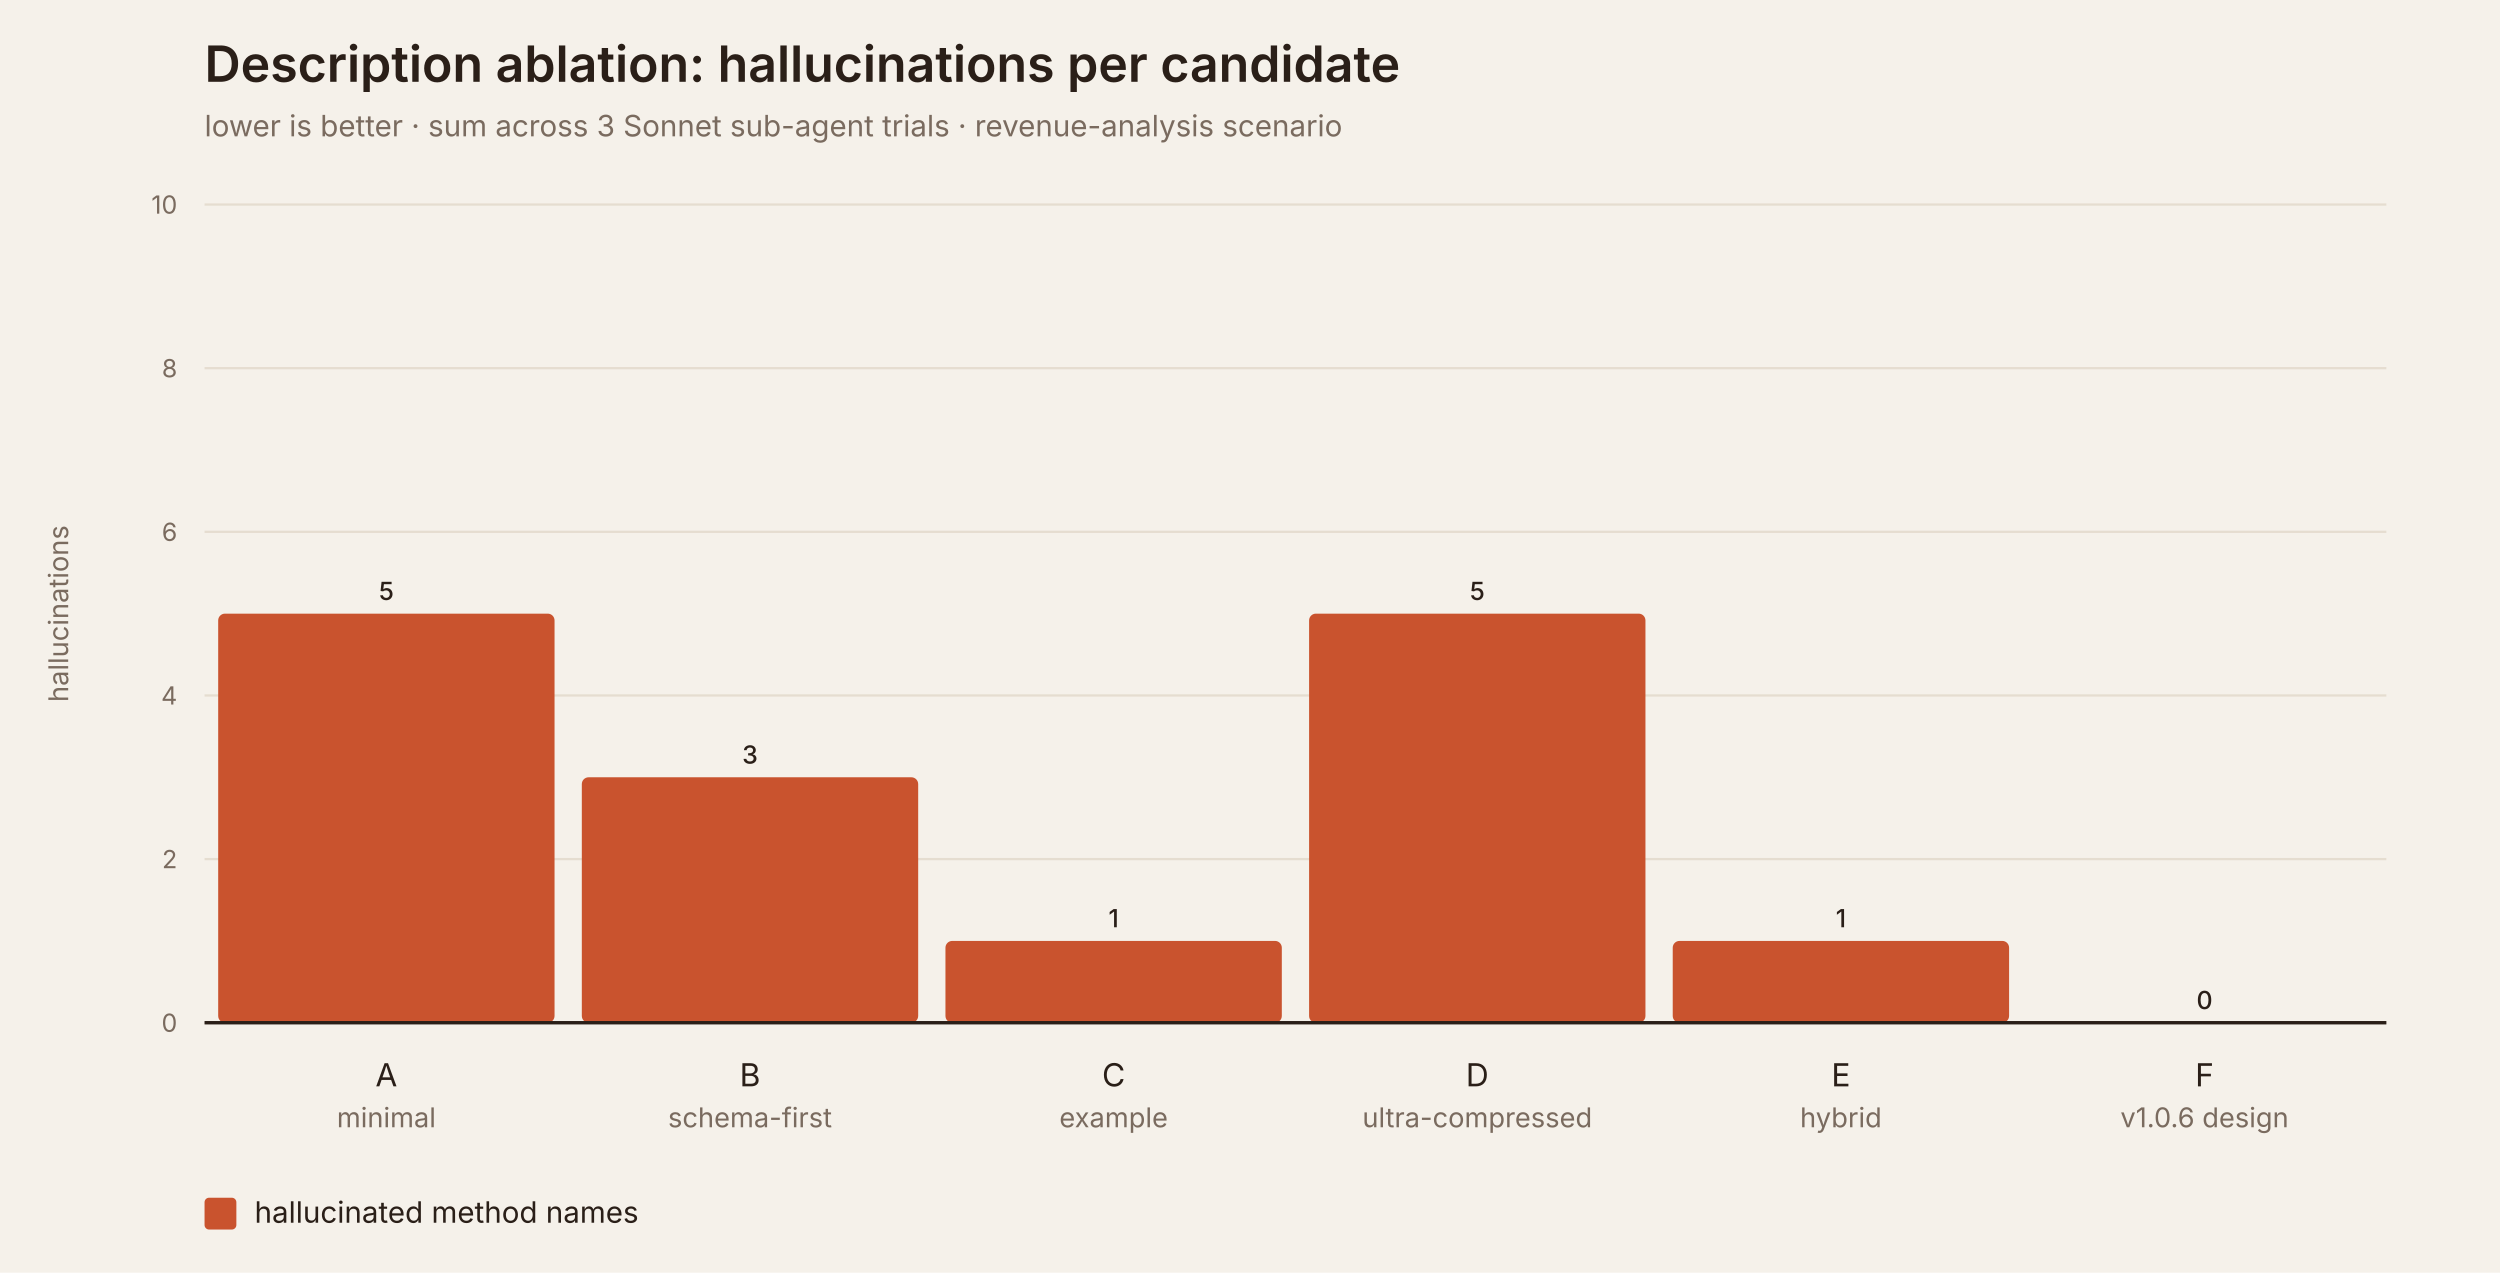
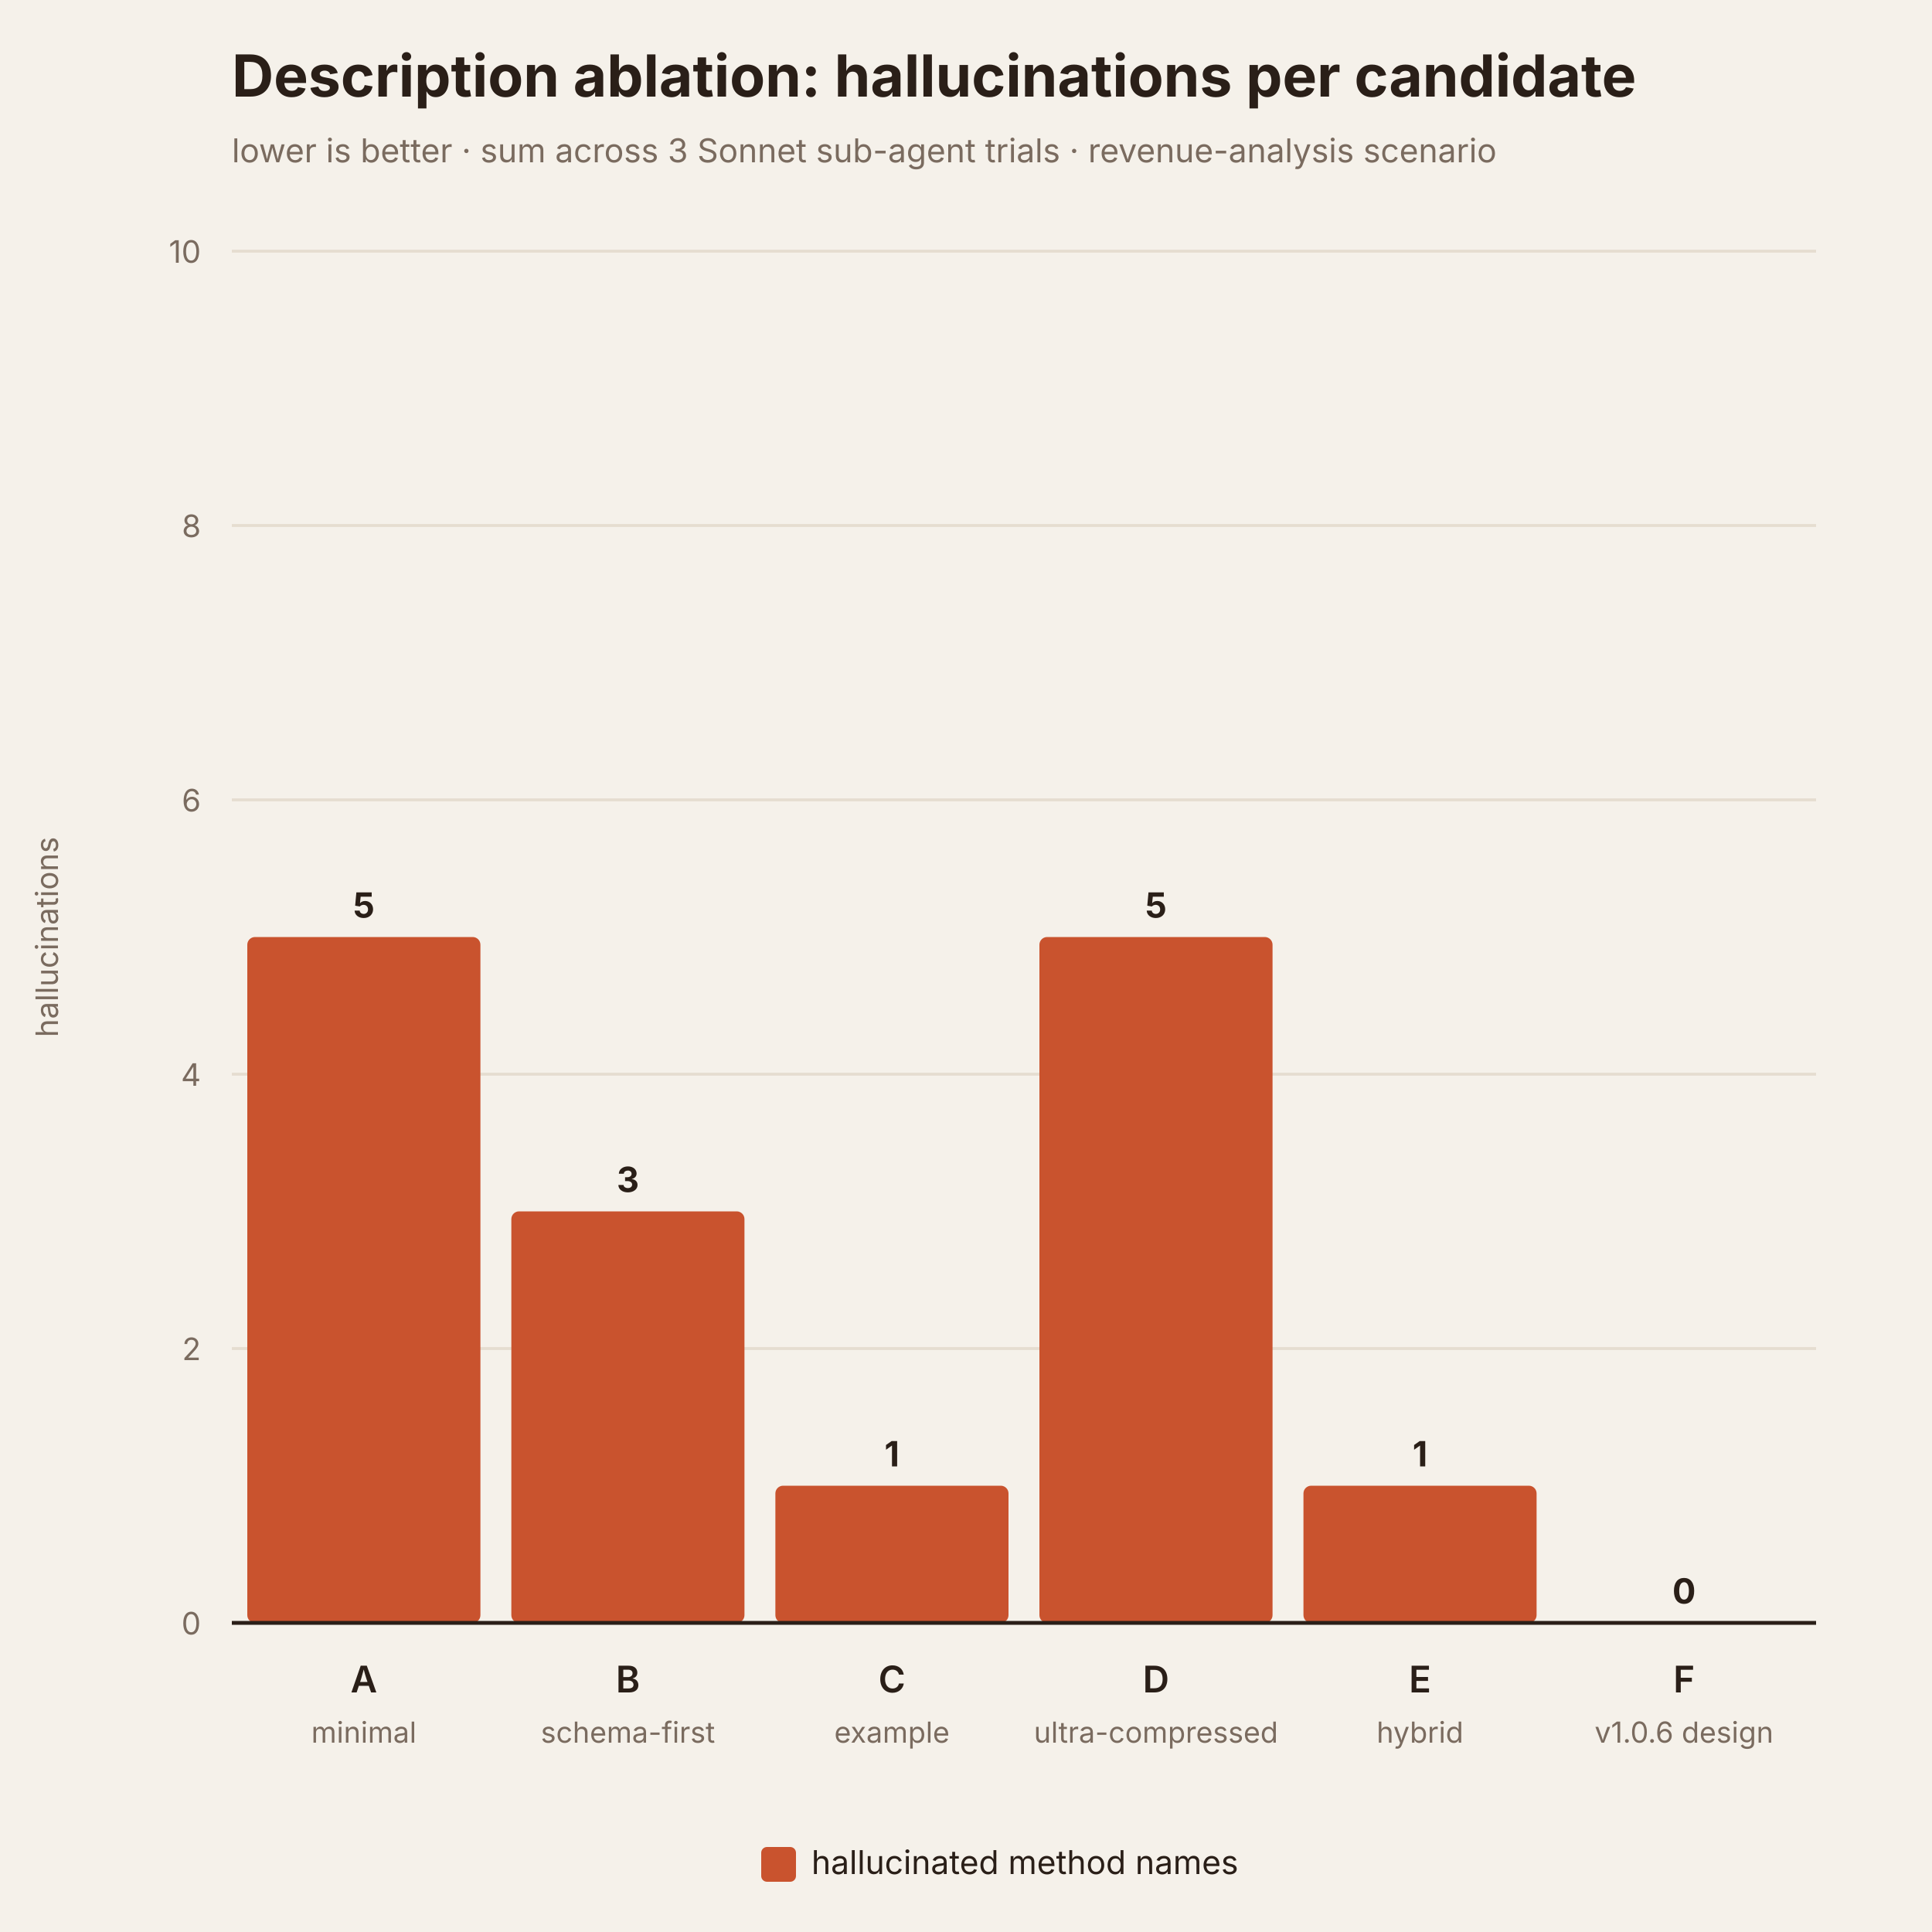
- <svg xmlns="http://www.w3.org/2000/svg" viewBox="0 0 1100 560" width="1100" height="560">
-   <rect x="0" y="0" width="1100" height="560" fill="#F5F1EA" />
+ <svg xmlns="http://www.w3.org/2000/svg" viewBox="0 0 1000 1000" width="1000" height="1000">
+   <rect x="0" y="0" width="1000" height="1000" fill="#F5F1EA" />
  <style>text { font-family: -apple-system,BlinkMacSystemFont,Inter,'Segoe UI',sans-serif; }</style>
-   <text x="90" y="36" font-size="22" font-weight="600" fill="#2A1F18">Description ablation: hallucinations per candidate</text>
-   <text x="90" y="60" font-size="13" fill="#7A6B5F">lower is better · sum across 3 Sonnet sub-agent trials · revenue-analysis scenario</text>
-   <line x1="90" x2="1050" y1="450" y2="450" stroke="#E5DDD0" stroke-width="1" />
-   <text x="78" y="454" font-size="11" fill="#7A6B5F" text-anchor="end">0</text>
-   <line x1="90" x2="1050" y1="378" y2="378" stroke="#E5DDD0" stroke-width="1" />
-   <text x="78" y="382" font-size="11" fill="#7A6B5F" text-anchor="end">2</text>
-   <line x1="90" x2="1050" y1="306" y2="306" stroke="#E5DDD0" stroke-width="1" />
-   <text x="78" y="310" font-size="11" fill="#7A6B5F" text-anchor="end">4</text>
-   <line x1="90" x2="1050" y1="234" y2="234" stroke="#E5DDD0" stroke-width="1" />
-   <text x="78" y="238" font-size="11" fill="#7A6B5F" text-anchor="end">6</text>
-   <line x1="90" x2="1050" y1="162" y2="162" stroke="#E5DDD0" stroke-width="1" />
-   <text x="78" y="166" font-size="11" fill="#7A6B5F" text-anchor="end">8</text>
-   <line x1="90" x2="1050" y1="90" y2="90" stroke="#E5DDD0" stroke-width="1" />
-   <text x="78" y="94" font-size="11" fill="#7A6B5F" text-anchor="end">10</text>
-   <text x="30" y="270" font-size="12" fill="#7A6B5F" text-anchor="middle" transform="rotate(-90, 30, 270)">hallucinations</text>
-   <rect x="96" y="270" width="148" height="180" fill="#C9532E" rx="3" />
-   <text x="170" y="264" font-size="11" fill="#2A1F18" text-anchor="middle" font-weight="500">5</text>
-   <text x="170" y="478" font-size="14" fill="#2A1F18" text-anchor="middle">A</text>
-   <text x="170" y="496" font-size="12" fill="#7A6B5F" text-anchor="middle">minimal</text>
-   <rect x="256" y="342" width="148" height="108" fill="#C9532E" rx="3" />
-   <text x="330" y="336" font-size="11" fill="#2A1F18" text-anchor="middle" font-weight="500">3</text>
-   <text x="330" y="478" font-size="14" fill="#2A1F18" text-anchor="middle">B</text>
-   <text x="330" y="496" font-size="12" fill="#7A6B5F" text-anchor="middle">schema-first</text>
-   <rect x="416" y="414" width="148" height="36" fill="#C9532E" rx="3" />
-   <text x="490" y="408" font-size="11" fill="#2A1F18" text-anchor="middle" font-weight="500">1</text>
-   <text x="490" y="478" font-size="14" fill="#2A1F18" text-anchor="middle">C</text>
-   <text x="490" y="496" font-size="12" fill="#7A6B5F" text-anchor="middle">example</text>
-   <rect x="576" y="270" width="148" height="180" fill="#C9532E" rx="3" />
-   <text x="650" y="264" font-size="11" fill="#2A1F18" text-anchor="middle" font-weight="500">5</text>
-   <text x="650" y="478" font-size="14" fill="#2A1F18" text-anchor="middle">D</text>
-   <text x="650" y="496" font-size="12" fill="#7A6B5F" text-anchor="middle">ultra-compressed</text>
-   <rect x="736" y="414" width="148" height="36" fill="#C9532E" rx="3" />
-   <text x="810" y="408" font-size="11" fill="#2A1F18" text-anchor="middle" font-weight="500">1</text>
-   <text x="810" y="478" font-size="14" fill="#2A1F18" text-anchor="middle">E</text>
-   <text x="810" y="496" font-size="12" fill="#7A6B5F" text-anchor="middle">hybrid</text>
-   <rect x="896" y="450" width="148" height="0" fill="#C9532E" rx="3" />
-   <text x="970" y="444" font-size="11" fill="#2A1F18" text-anchor="middle" font-weight="500">0</text>
-   <text x="970" y="478" font-size="14" fill="#2A1F18" text-anchor="middle">F</text>
-   <text x="970" y="496" font-size="12" fill="#7A6B5F" text-anchor="middle">v1.0.6 design</text>
-   <line x1="90" x2="1050" y1="450" y2="450" stroke="#2A1F18" stroke-width="1.5" />
-   <rect x="90" y="527" width="14" height="14" fill="#C9532E" rx="2" />
-   <text x="112" y="538" font-size="13" fill="#2A1F18">hallucinated method names</text>
+   <text x="120" y="50" font-size="30" font-weight="700" fill="#2A1F18">Description ablation: hallucinations per candidate</text>
+   <text x="120" y="84" font-size="17" fill="#7A6B5F">lower is better · sum across 3 Sonnet sub-agent trials · revenue-analysis scenario</text>
+   <line x1="120" x2="940" y1="840" y2="840" stroke="#E5DDD0" stroke-width="1.5" />
+   <text x="104" y="846" font-size="16" fill="#7A6B5F" text-anchor="end">0</text>
+   <line x1="120" x2="940" y1="698" y2="698" stroke="#E5DDD0" stroke-width="1.5" />
+   <text x="104" y="704" font-size="16" fill="#7A6B5F" text-anchor="end">2</text>
+   <line x1="120" x2="940" y1="556" y2="556" stroke="#E5DDD0" stroke-width="1.5" />
+   <text x="104" y="562" font-size="16" fill="#7A6B5F" text-anchor="end">4</text>
+   <line x1="120" x2="940" y1="414" y2="414" stroke="#E5DDD0" stroke-width="1.5" />
+   <text x="104" y="420" font-size="16" fill="#7A6B5F" text-anchor="end">6</text>
+   <line x1="120" x2="940" y1="272" y2="272" stroke="#E5DDD0" stroke-width="1.5" />
+   <text x="104" y="278" font-size="16" fill="#7A6B5F" text-anchor="end">8</text>
+   <line x1="120" x2="940" y1="130" y2="130" stroke="#E5DDD0" stroke-width="1.5" />
+   <text x="104" y="136" font-size="16" fill="#7A6B5F" text-anchor="end">10</text>
+   <text x="30" y="485" font-size="16" fill="#7A6B5F" text-anchor="middle" transform="rotate(-90, 30, 485)">hallucinations</text>
+   <rect x="128" y="485" width="120.667" height="355" fill="#C9532E" rx="4" />
+   <text x="188.333" y="475" font-size="18" fill="#2A1F18" text-anchor="middle" font-weight="700">5</text>
+   <text x="188.333" y="876" font-size="19" font-weight="600" fill="#2A1F18" text-anchor="middle">A</text>
+   <text x="188.333" y="902" font-size="15" font-weight="400" fill="#7A6B5F" text-anchor="middle">minimal</text>
+   <rect x="264.667" y="627" width="120.667" height="213" fill="#C9532E" rx="4" />
+   <text x="325" y="617" font-size="18" fill="#2A1F18" text-anchor="middle" font-weight="700">3</text>
+   <text x="325" y="876" font-size="19" font-weight="600" fill="#2A1F18" text-anchor="middle">B</text>
+   <text x="325" y="902" font-size="15" font-weight="400" fill="#7A6B5F" text-anchor="middle">schema-first</text>
+   <rect x="401.333" y="769" width="120.667" height="71" fill="#C9532E" rx="4" />
+   <text x="461.667" y="759" font-size="18" fill="#2A1F18" text-anchor="middle" font-weight="700">1</text>
+   <text x="461.667" y="876" font-size="19" font-weight="600" fill="#2A1F18" text-anchor="middle">C</text>
+   <text x="461.667" y="902" font-size="15" font-weight="400" fill="#7A6B5F" text-anchor="middle">example</text>
+   <rect x="538" y="485" width="120.667" height="355" fill="#C9532E" rx="4" />
+   <text x="598.333" y="475" font-size="18" fill="#2A1F18" text-anchor="middle" font-weight="700">5</text>
+   <text x="598.333" y="876" font-size="19" font-weight="600" fill="#2A1F18" text-anchor="middle">D</text>
+   <text x="598.333" y="902" font-size="15" font-weight="400" fill="#7A6B5F" text-anchor="middle">ultra-compressed</text>
+   <rect x="674.667" y="769" width="120.667" height="71" fill="#C9532E" rx="4" />
+   <text x="735" y="759" font-size="18" fill="#2A1F18" text-anchor="middle" font-weight="700">1</text>
+   <text x="735" y="876" font-size="19" font-weight="600" fill="#2A1F18" text-anchor="middle">E</text>
+   <text x="735" y="902" font-size="15" font-weight="400" fill="#7A6B5F" text-anchor="middle">hybrid</text>
+   <rect x="811.333" y="840" width="120.667" height="0" fill="#C9532E" rx="4" />
+   <text x="871.667" y="830" font-size="18" fill="#2A1F18" text-anchor="middle" font-weight="700">0</text>
+   <text x="871.667" y="876" font-size="19" font-weight="600" fill="#2A1F18" text-anchor="middle">F</text>
+   <text x="871.667" y="902" font-size="15" font-weight="400" fill="#7A6B5F" text-anchor="middle">v1.0.6 design</text>
+   <line x1="120" x2="940" y1="840" y2="840" stroke="#2A1F18" stroke-width="2" />
+   <rect x="394" y="956" width="18" height="18" fill="#C9532E" rx="3" />
+   <text x="420" y="970" font-size="17" fill="#2A1F18">hallucinated method names</text>
</svg>
